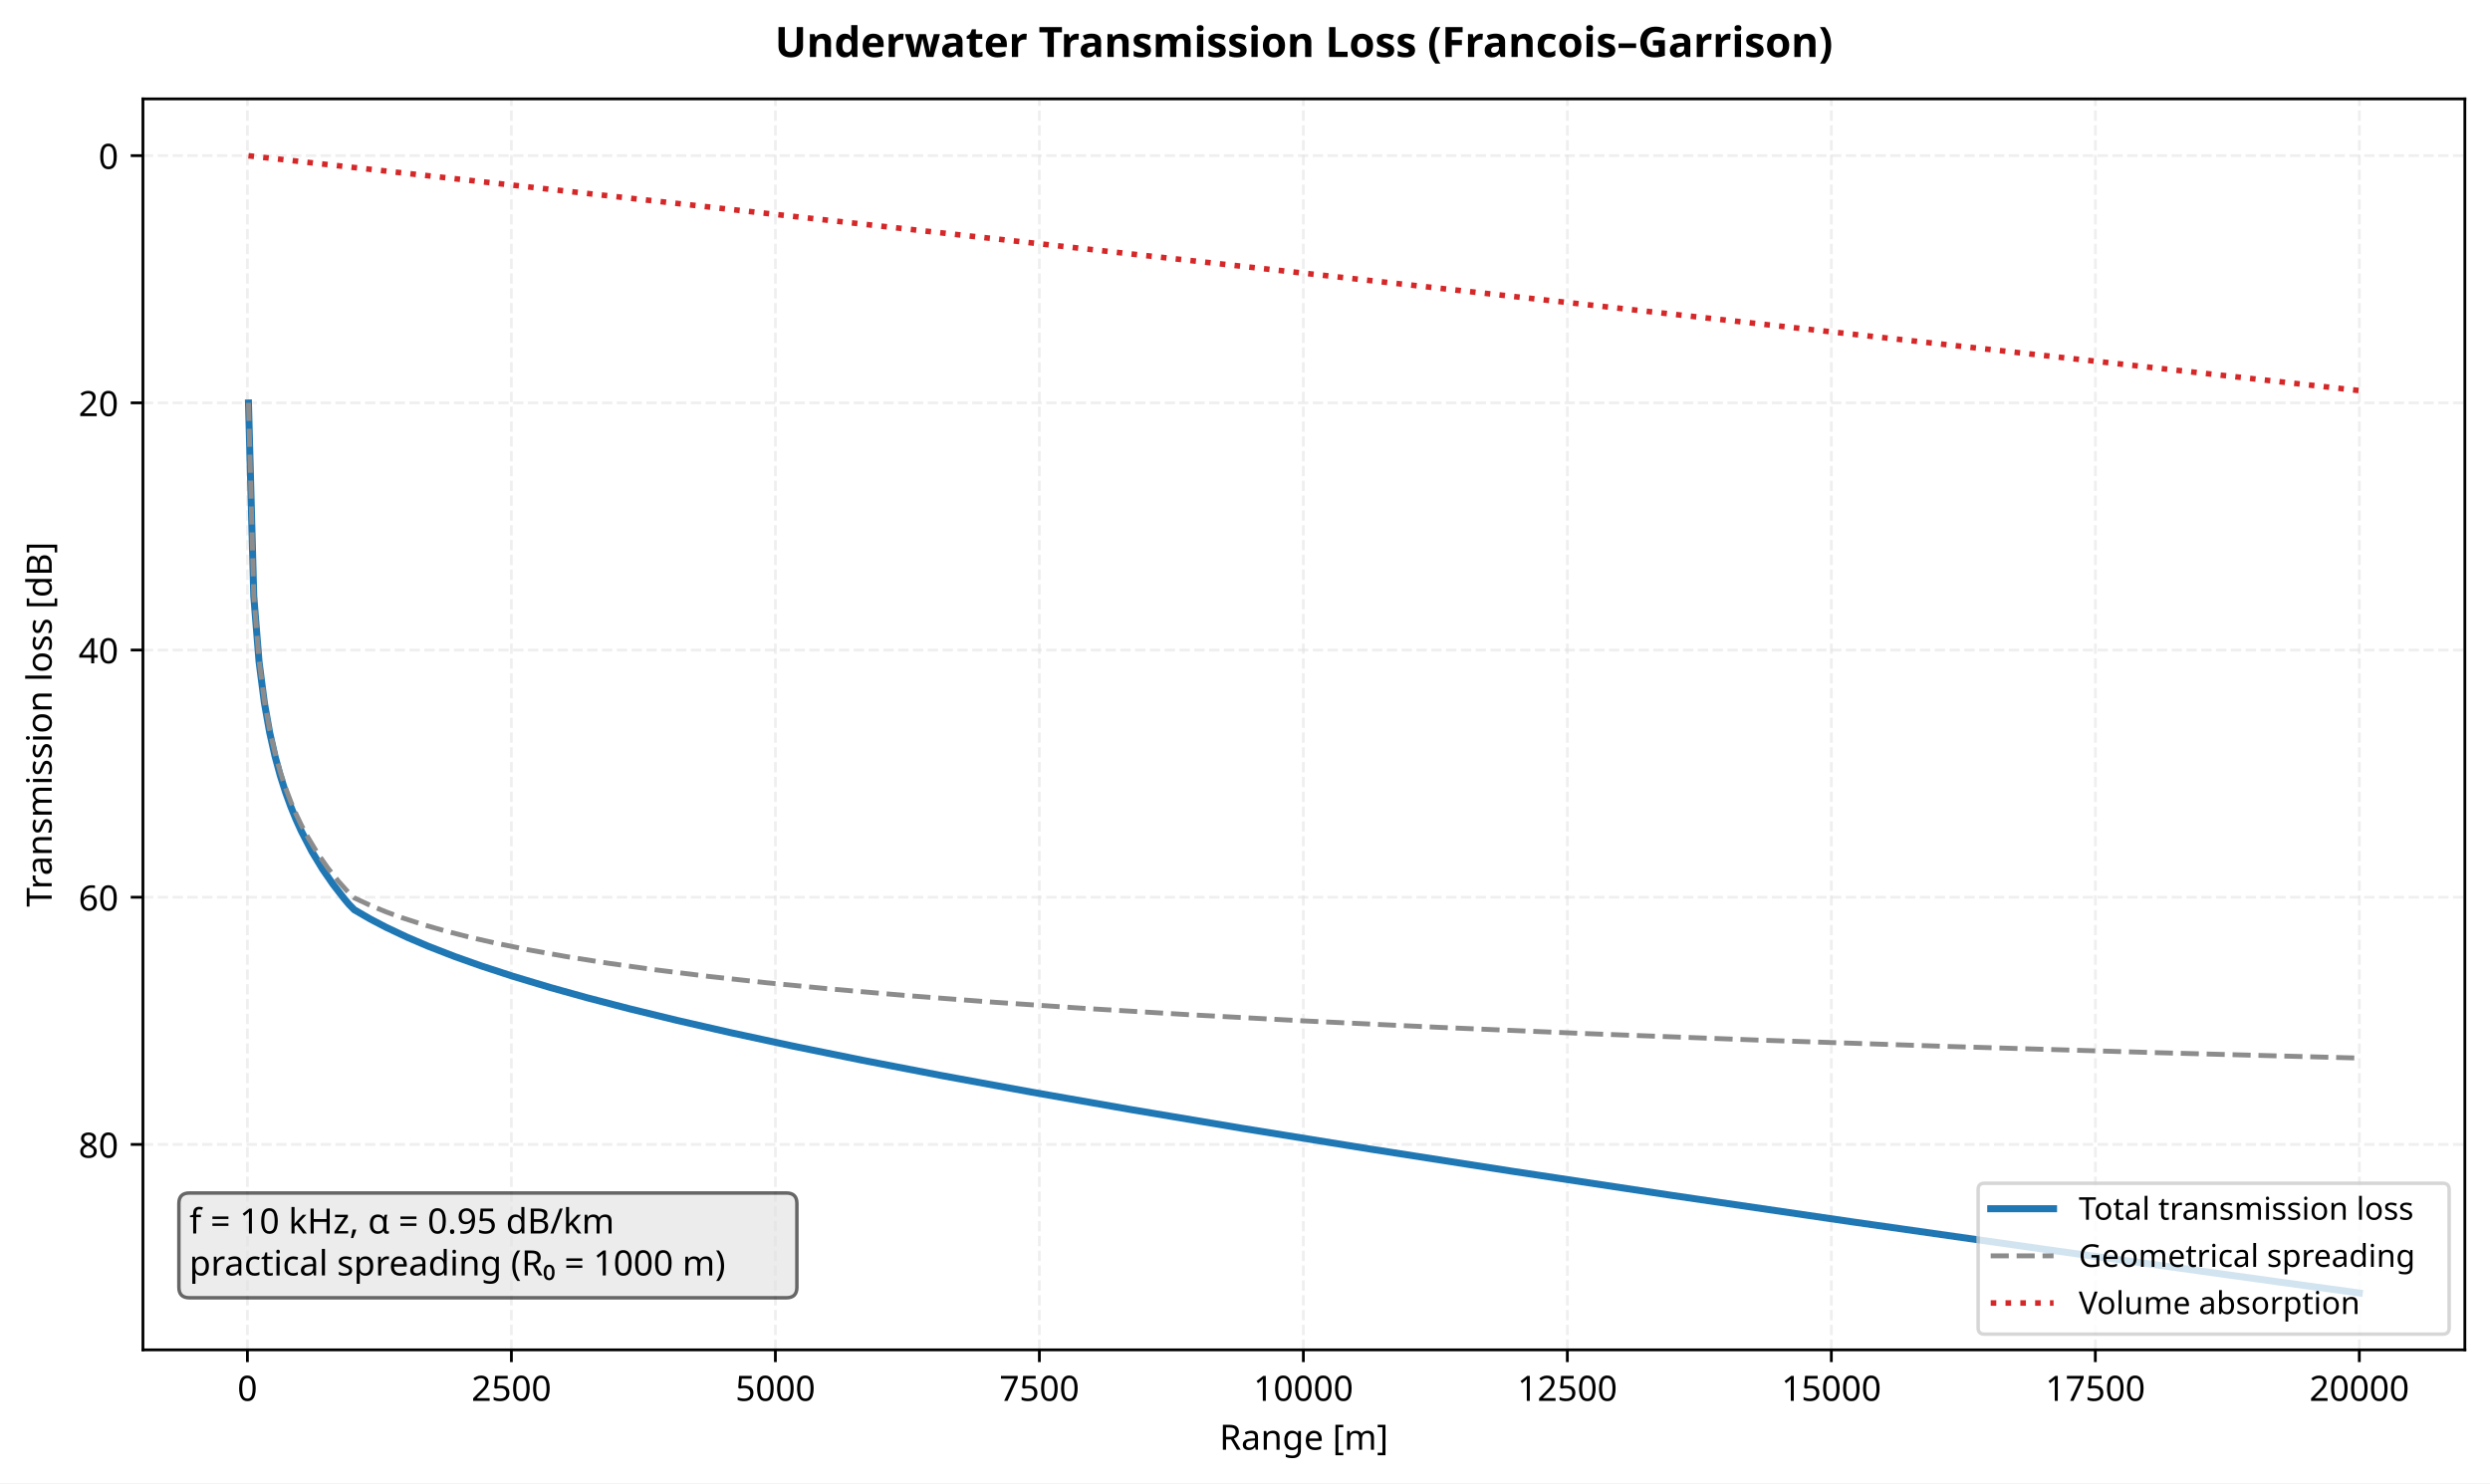
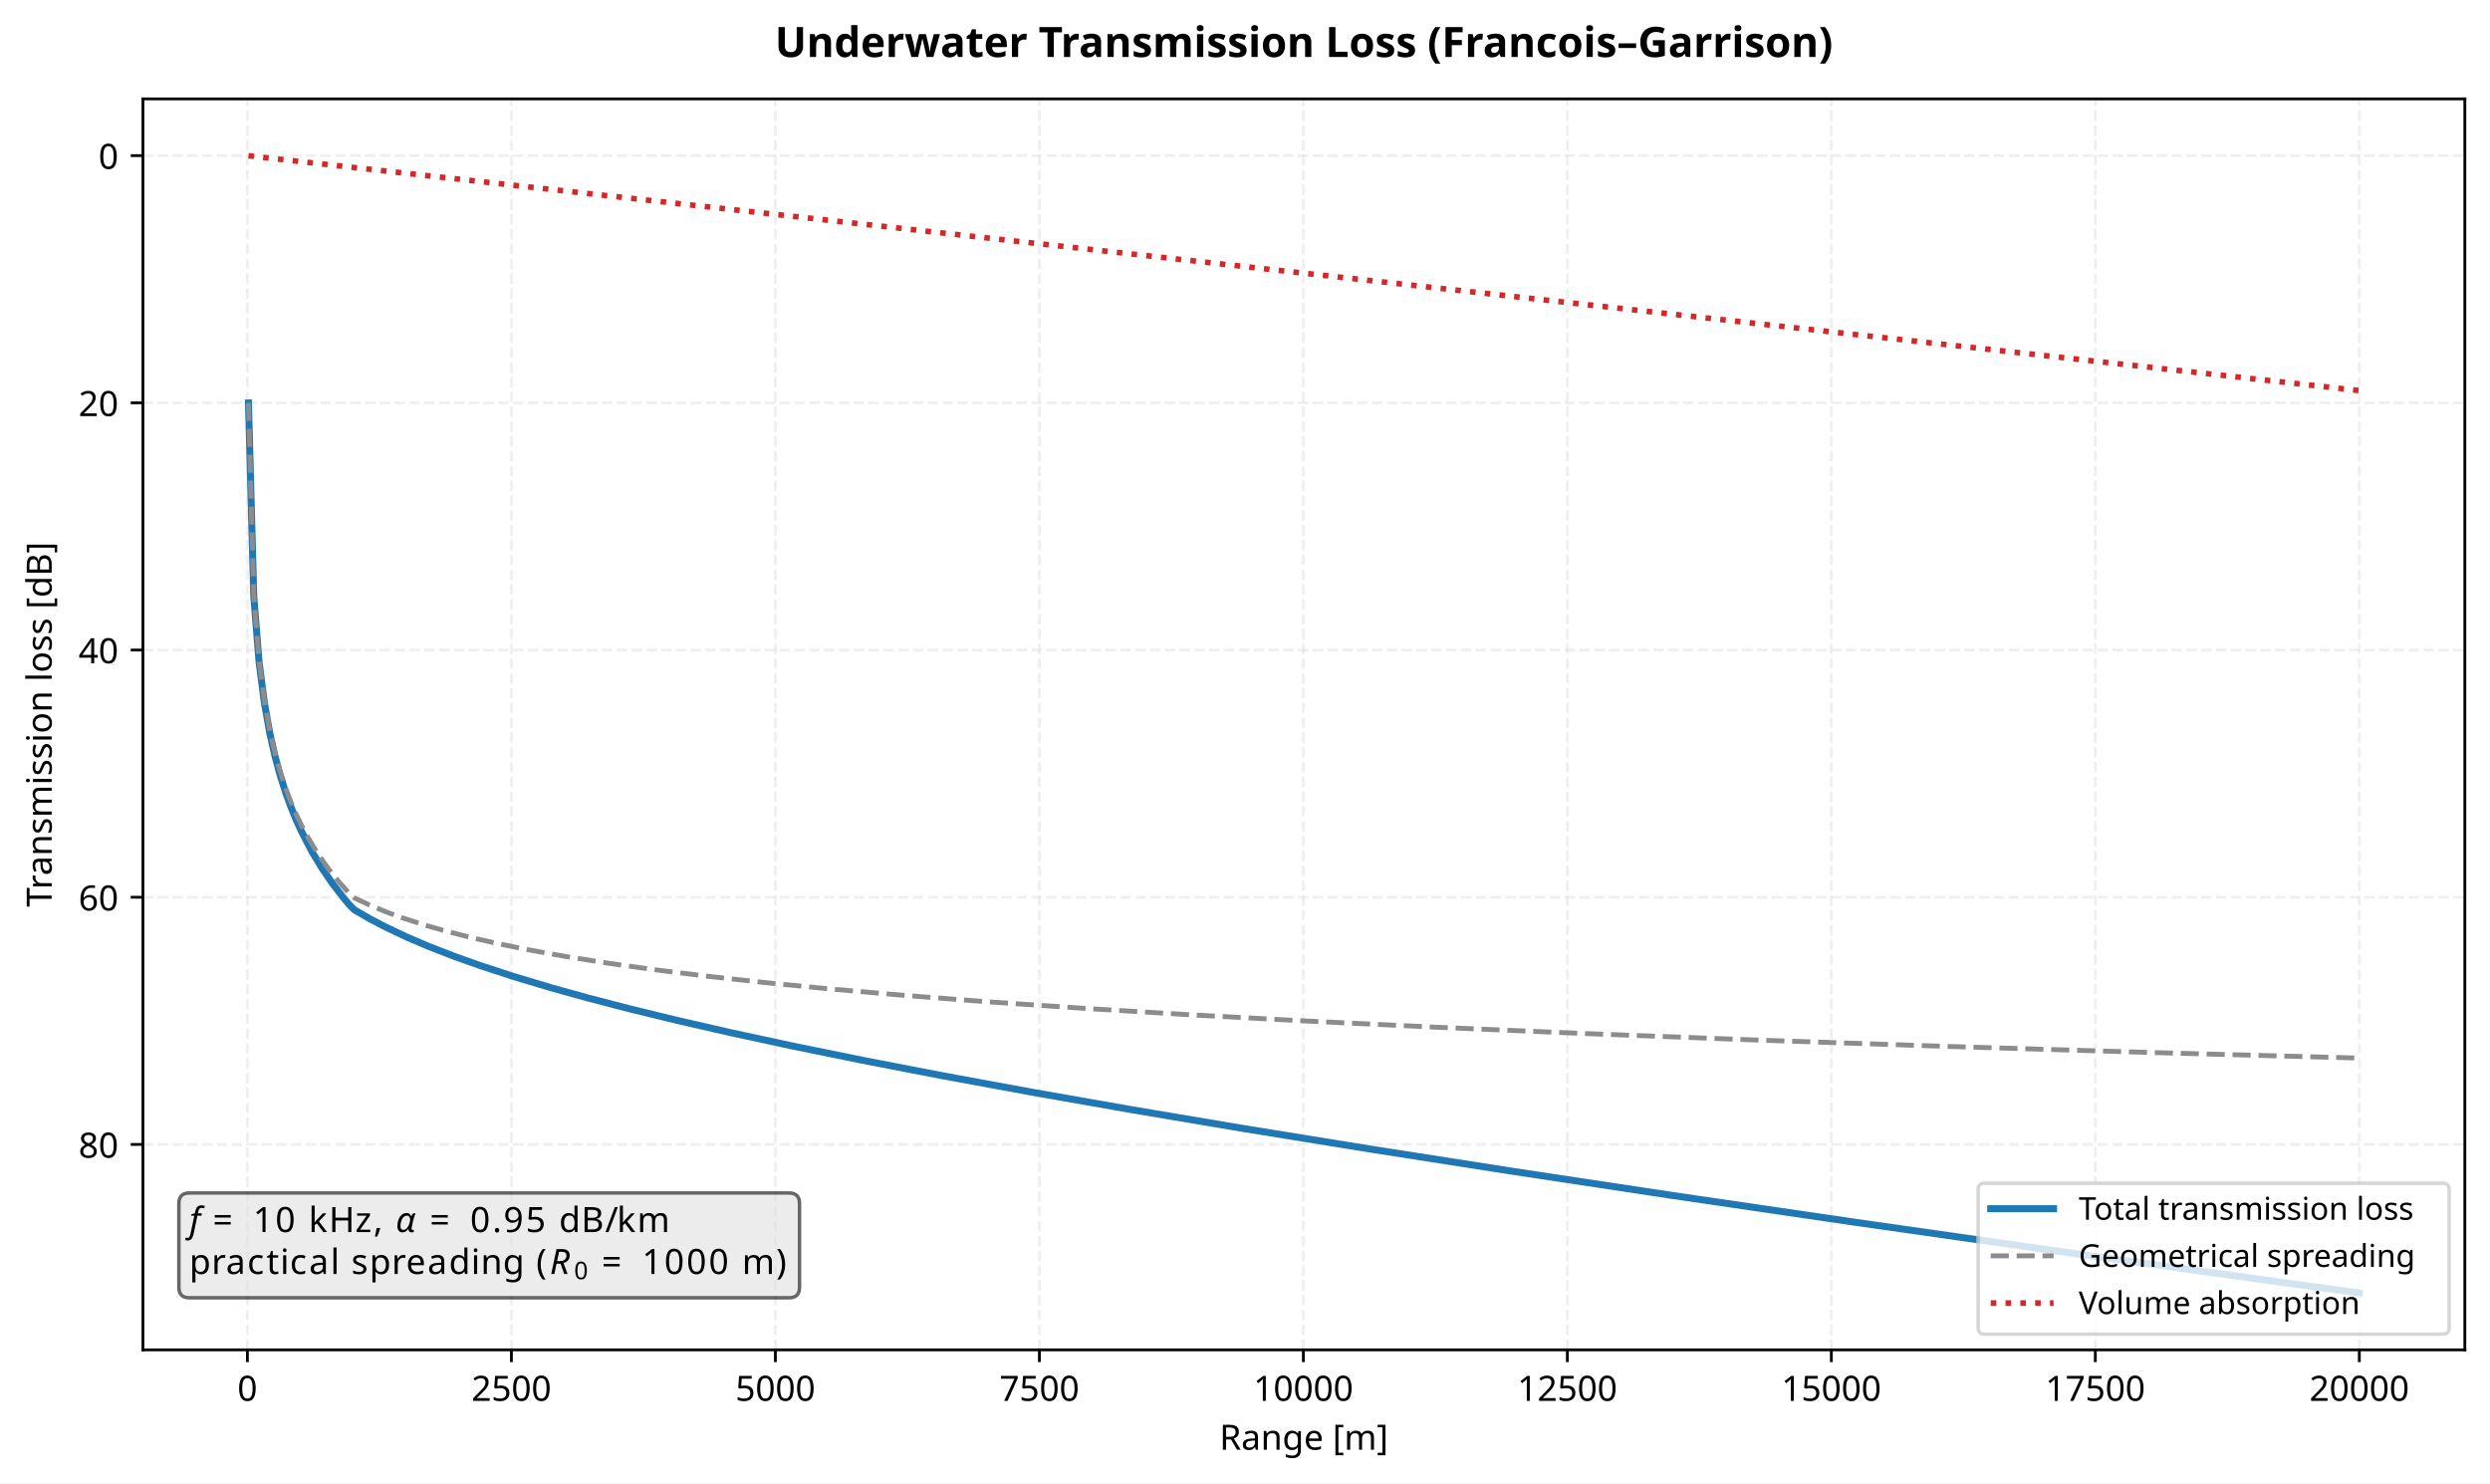
<svg xmlns="http://www.w3.org/2000/svg" xmlns:xlink="http://www.w3.org/1999/xlink" width="712.963pt" height="424.717pt" viewBox="0 0 712.963 424.717" version="1.1">
  <defs>
    <style type="text/css">*{stroke-linejoin: round; stroke-linecap: butt}</style>
  </defs>
  <g id="figure_1">
    <g id="patch_1">
      <path d="M 0 424.717  L 712.963 424.717  L 712.963 0  L 0 0  z " style="fill: #ffffff" />
    </g>
    <g id="axes_1">
      <g id="patch_2">
        <path d="M 40.926 386.516  L 705.763 386.516  L 705.763 28.318  L 40.926 28.318  z " style="fill: #ffffff" />
      </g>
      <g id="matplotlib.axis_1">
        <g id="xtick_1">
          <g id="line2d_1">
            <path d="M 70.843 386.516  L 70.843 28.318  " clip-path="url(#p98f6410962)" style="fill: none; stroke-dasharray: 2.96,1.28; stroke-dashoffset: 0; stroke: #e0e0e0; stroke-opacity: 0.5; stroke-width: 0.8" />
          </g>
          <g id="line2d_2">
            <defs>
              <path id="m3d27035b55" d="M 0 0  L 0 3.5  " style="stroke: #000000; stroke-width: 0.8" />
            </defs>
            <g>
              <use xlink:href="#m3d27035b55" x="70.843" y="386.516" style="stroke: #000000; stroke-width: 0.8" />
            </g>
          </g>
          <g id="text_1">
            <text style="font-size: 10px; font-family: sans-serif; text-anchor: middle" x="70.843" y="401.113" transform="rotate(-0 70.84332 401.1134)">0</text>
          </g>
        </g>
        <g id="xtick_2">
          <g id="line2d_3">
            <path d="M 146.431 386.516  L 146.431 28.318  " clip-path="url(#p98f6410962)" style="fill: none; stroke-dasharray: 2.96,1.28; stroke-dashoffset: 0; stroke: #e0e0e0; stroke-opacity: 0.5; stroke-width: 0.8" />
          </g>
          <g id="line2d_4">
            <g>
              <use xlink:href="#m3d27035b55" x="146.431" y="386.516" style="stroke: #000000; stroke-width: 0.8" />
            </g>
          </g>
          <g id="text_2">
            <text style="font-size: 10px; font-family: sans-serif; text-anchor: middle" x="146.431" y="401.113" transform="rotate(-0 146.4309 401.1134)">2500</text>
          </g>
        </g>
        <g id="xtick_3">
          <g id="line2d_5">
            <path d="M 222.018 386.516  L 222.018 28.318  " clip-path="url(#p98f6410962)" style="fill: none; stroke-dasharray: 2.96,1.28; stroke-dashoffset: 0; stroke: #e0e0e0; stroke-opacity: 0.5; stroke-width: 0.8" />
          </g>
          <g id="line2d_6">
            <g>
              <use xlink:href="#m3d27035b55" x="222.018" y="386.516" style="stroke: #000000; stroke-width: 0.8" />
            </g>
          </g>
          <g id="text_3">
            <text style="font-size: 10px; font-family: sans-serif; text-anchor: middle" x="222.018" y="401.113" transform="rotate(-0 222.0184 401.1134)">5000</text>
          </g>
        </g>
        <g id="xtick_4">
          <g id="line2d_7">
            <path d="M 297.606 386.516  L 297.606 28.318  " clip-path="url(#p98f6410962)" style="fill: none; stroke-dasharray: 2.96,1.28; stroke-dashoffset: 0; stroke: #e0e0e0; stroke-opacity: 0.5; stroke-width: 0.8" />
          </g>
          <g id="line2d_8">
            <g>
              <use xlink:href="#m3d27035b55" x="297.606" y="386.516" style="stroke: #000000; stroke-width: 0.8" />
            </g>
          </g>
          <g id="text_4">
            <text style="font-size: 10px; font-family: sans-serif; text-anchor: middle" x="297.606" y="401.113" transform="rotate(-0 297.6059 401.1134)">7500</text>
          </g>
        </g>
        <g id="xtick_5">
          <g id="line2d_9">
            <path d="M 373.193 386.516  L 373.193 28.318  " clip-path="url(#p98f6410962)" style="fill: none; stroke-dasharray: 2.96,1.28; stroke-dashoffset: 0; stroke: #e0e0e0; stroke-opacity: 0.5; stroke-width: 0.8" />
          </g>
          <g id="line2d_10">
            <g>
              <use xlink:href="#m3d27035b55" x="373.193" y="386.516" style="stroke: #000000; stroke-width: 0.8" />
            </g>
          </g>
          <g id="text_5">
            <text style="font-size: 10px; font-family: sans-serif; text-anchor: middle" x="373.193" y="401.113" transform="rotate(-0 373.1934 401.1134)">10000</text>
          </g>
        </g>
        <g id="xtick_6">
          <g id="line2d_11">
            <path d="M 448.781 386.516  L 448.781 28.318  " clip-path="url(#p98f6410962)" style="fill: none; stroke-dasharray: 2.96,1.28; stroke-dashoffset: 0; stroke: #e0e0e0; stroke-opacity: 0.5; stroke-width: 0.8" />
          </g>
          <g id="line2d_12">
            <g>
              <use xlink:href="#m3d27035b55" x="448.781" y="386.516" style="stroke: #000000; stroke-width: 0.8" />
            </g>
          </g>
          <g id="text_6">
            <text style="font-size: 10px; font-family: sans-serif; text-anchor: middle" x="448.781" y="401.113" transform="rotate(-0 448.781 401.1134)">12500</text>
          </g>
        </g>
        <g id="xtick_7">
          <g id="line2d_13">
            <path d="M 524.368 386.516  L 524.368 28.318  " clip-path="url(#p98f6410962)" style="fill: none; stroke-dasharray: 2.96,1.28; stroke-dashoffset: 0; stroke: #e0e0e0; stroke-opacity: 0.5; stroke-width: 0.8" />
          </g>
          <g id="line2d_14">
            <g>
              <use xlink:href="#m3d27035b55" x="524.368" y="386.516" style="stroke: #000000; stroke-width: 0.8" />
            </g>
          </g>
          <g id="text_7">
            <text style="font-size: 10px; font-family: sans-serif; text-anchor: middle" x="524.368" y="401.113" transform="rotate(-0 524.3685 401.1134)">15000</text>
          </g>
        </g>
        <g id="xtick_8">
          <g id="line2d_15">
            <path d="M 599.956 386.516  L 599.956 28.318  " clip-path="url(#p98f6410962)" style="fill: none; stroke-dasharray: 2.96,1.28; stroke-dashoffset: 0; stroke: #e0e0e0; stroke-opacity: 0.5; stroke-width: 0.8" />
          </g>
          <g id="line2d_16">
            <g>
              <use xlink:href="#m3d27035b55" x="599.956" y="386.516" style="stroke: #000000; stroke-width: 0.8" />
            </g>
          </g>
          <g id="text_8">
            <text style="font-size: 10px; font-family: sans-serif; text-anchor: middle" x="599.956" y="401.113" transform="rotate(-0 599.956 401.1134)">17500</text>
          </g>
        </g>
        <g id="xtick_9">
          <g id="line2d_17">
            <path d="M 675.544 386.516  L 675.544 28.318  " clip-path="url(#p98f6410962)" style="fill: none; stroke-dasharray: 2.96,1.28; stroke-dashoffset: 0; stroke: #e0e0e0; stroke-opacity: 0.5; stroke-width: 0.8" />
          </g>
          <g id="line2d_18">
            <g>
              <use xlink:href="#m3d27035b55" x="675.544" y="386.516" style="stroke: #000000; stroke-width: 0.8" />
            </g>
          </g>
          <g id="text_9">
            <text style="font-size: 10px; font-family: sans-serif; text-anchor: middle" x="675.544" y="401.113" transform="rotate(-0 675.5435 401.1134)">20000</text>
          </g>
        </g>
        <g id="text_10">
          <text style="font-size: 10px; font-family: sans-serif; text-anchor: middle" x="373.345" y="415.114" transform="rotate(-0 373.3446 415.1142)">Range [m]</text>
        </g>
      </g>
      <g id="matplotlib.axis_2">
        <g id="ytick_1">
          <g id="line2d_19">
            <path d="M 40.926 44.566  L 705.763 44.566  " clip-path="url(#p98f6410962)" style="fill: none; stroke-dasharray: 2.96,1.28; stroke-dashoffset: 0; stroke: #e0e0e0; stroke-opacity: 0.5; stroke-width: 0.8" />
          </g>
          <g id="line2d_20">
            <defs>
              <path id="mef640d9f3a" d="M 0 0  L -3.5 0  " style="stroke: #000000; stroke-width: 0.8" />
            </defs>
            <g>
              <use xlink:href="#mef640d9f3a" x="40.926" y="44.566" style="stroke: #000000; stroke-width: 0.8" />
            </g>
          </g>
          <g id="text_11">
            <text style="font-size: 10px; font-family: sans-serif; text-anchor: end" x="33.926" y="48.365" transform="rotate(-0 33.92578 48.36503)">0</text>
          </g>
        </g>
        <g id="ytick_2">
          <g id="line2d_21">
            <path d="M 40.926 115.35  L 705.763 115.35  " clip-path="url(#p98f6410962)" style="fill: none; stroke-dasharray: 2.96,1.28; stroke-dashoffset: 0; stroke: #e0e0e0; stroke-opacity: 0.5; stroke-width: 0.8" />
          </g>
          <g id="line2d_22">
            <g>
              <use xlink:href="#mef640d9f3a" x="40.926" y="115.35" style="stroke: #000000; stroke-width: 0.8" />
            </g>
          </g>
          <g id="text_12">
            <text style="font-size: 10px; font-family: sans-serif; text-anchor: end" x="33.926" y="119.149" transform="rotate(-0 33.92578 119.1493)">20</text>
          </g>
        </g>
        <g id="ytick_3">
          <g id="line2d_23">
            <path d="M 40.926 186.135  L 705.763 186.135  " clip-path="url(#p98f6410962)" style="fill: none; stroke-dasharray: 2.96,1.28; stroke-dashoffset: 0; stroke: #e0e0e0; stroke-opacity: 0.5; stroke-width: 0.8" />
          </g>
          <g id="line2d_24">
            <g>
              <use xlink:href="#mef640d9f3a" x="40.926" y="186.135" style="stroke: #000000; stroke-width: 0.8" />
            </g>
          </g>
          <g id="text_13">
            <text style="font-size: 10px; font-family: sans-serif; text-anchor: end" x="33.926" y="189.933" transform="rotate(-0 33.92578 189.9335)">40</text>
          </g>
        </g>
        <g id="ytick_4">
          <g id="line2d_25">
            <path d="M 40.926 256.919  L 705.763 256.919  " clip-path="url(#p98f6410962)" style="fill: none; stroke-dasharray: 2.96,1.28; stroke-dashoffset: 0; stroke: #e0e0e0; stroke-opacity: 0.5; stroke-width: 0.8" />
          </g>
          <g id="line2d_26">
            <g>
              <use xlink:href="#mef640d9f3a" x="40.926" y="256.919" style="stroke: #000000; stroke-width: 0.8" />
            </g>
          </g>
          <g id="text_14">
            <text style="font-size: 10px; font-family: sans-serif; text-anchor: end" x="33.926" y="260.718" transform="rotate(-0 33.92578 260.7177)">60</text>
          </g>
        </g>
        <g id="ytick_5">
          <g id="line2d_27">
            <path d="M 40.926 327.703  L 705.763 327.703  " clip-path="url(#p98f6410962)" style="fill: none; stroke-dasharray: 2.96,1.28; stroke-dashoffset: 0; stroke: #e0e0e0; stroke-opacity: 0.5; stroke-width: 0.8" />
          </g>
          <g id="line2d_28">
            <g>
              <use xlink:href="#mef640d9f3a" x="40.926" y="327.703" style="stroke: #000000; stroke-width: 0.8" />
            </g>
          </g>
          <g id="text_15">
            <text style="font-size: 10px; font-family: sans-serif; text-anchor: end" x="33.926" y="331.502" transform="rotate(-0 33.92578 331.5019)">80</text>
          </g>
        </g>
        <g id="text_16">
          <text style="font-size: 10px; font-family: sans-serif; text-anchor: middle" x="14.798" y="207.417" transform="rotate(-90 14.79844 207.417)">Transmission loss [dB]</text>
        </g>
      </g>
      <g id="line2d_29">
        <path d="M 71.146 115.384  L 72.66 170.685  L 74.175 189.491  L 75.69 201.18  L 77.205 209.709  L 78.72 216.444  L 80.234 222.02  L 81.749 226.785  L 83.264 230.952  L 84.779 234.658  L 86.293 237.999  L 89.323 243.84  L 92.353 248.844  L 95.382 253.232  L 98.412 257.147  L 99.927 258.96  L 101.441 260.506  L 105.986 263.14  L 110.53 265.515  L 116.589 268.373  L 122.648 270.959  L 130.222 273.899  L 137.796 276.586  L 146.885 279.554  L 157.488 282.74  L 168.092 285.694  L 180.21 288.847  L 193.843 292.17  L 208.991 295.64  L 227.168 299.562  L 246.86 303.576  L 269.582 307.97  L 295.333 312.707  L 324.114 317.763  L 355.925 323.12  L 392.279 329.01  L 433.178 335.4  L 478.622 342.272  L 530.125 349.829  L 587.686 358.047  L 652.822 367.118  L 675.544 370.234  L 675.544 370.234  " clip-path="url(#p98f6410962)" style="fill: none; stroke: #1f77b4; stroke-width: 2; stroke-linecap: square" />
      </g>
      <g id="line2d_30">
        <path d="M 71.146 115.35  L 72.66 170.483  L 74.175 189.121  L 75.69 200.641  L 77.205 209.001  L 78.72 215.567  L 80.234 220.975  L 81.749 225.572  L 83.264 229.57  L 84.779 233.108  L 86.293 236.28  L 87.808 239.155  L 90.838 244.206  L 93.867 248.543  L 96.897 252.343  L 99.927 255.725  L 101.441 257.102  L 105.986 259.231  L 110.53 261.1  L 115.074 262.766  L 121.133 264.74  L 127.193 266.488  L 134.767 268.427  L 142.34 270.148  L 151.429 271.987  L 162.033 273.887  L 174.151 275.805  L 187.784 277.71  L 202.932 279.582  L 219.594 281.408  L 237.772 283.181  L 258.979 285.019  L 283.215 286.881  L 310.481 288.738  L 340.777 290.568  L 374.102 292.357  L 411.972 294.166  L 454.385 295.967  L 502.858 297.796  L 557.391 299.624  L 617.982 301.428  L 675.544 302.965  L 675.544 302.965  " clip-path="url(#p98f6410962)" style="fill: none; stroke-dasharray: 5.18,2.24; stroke-dashoffset: 0; stroke: #8c8c8c; stroke-width: 1.4" />
      </g>
      <g id="line2d_31">
        <path d="M 71.146 44.6  L 675.544 111.835  L 675.544 111.835  " clip-path="url(#p98f6410962)" style="fill: none; stroke-dasharray: 1.6,2.64; stroke-dashoffset: 0; stroke: #d62728; stroke-width: 1.6" />
      </g>
      <g id="patch_3">
        <path d="M 40.926 386.516  L 40.926 28.318  " style="fill: none; stroke: #000000; stroke-width: 0.8; stroke-linejoin: miter; stroke-linecap: square" />
      </g>
      <g id="patch_4">
        <path d="M 705.763 386.516  L 705.763 28.318  " style="fill: none; stroke: #000000; stroke-width: 0.8; stroke-linejoin: miter; stroke-linecap: square" />
      </g>
      <g id="patch_5">
        <path d="M 40.926 386.516  L 705.763 386.516  " style="fill: none; stroke: #000000; stroke-width: 0.8; stroke-linejoin: miter; stroke-linecap: square" />
      </g>
      <g id="patch_6">
        <path d="M 40.926 28.318  L 705.763 28.318  " style="fill: none; stroke: #000000; stroke-width: 0.8; stroke-linejoin: miter; stroke-linecap: square" />
      </g>
      <g id="text_17">
        <g id="patch_7">
-           <path d="M 54.223 371.606  L 225.176 371.606  Q 228.176 371.606 228.176 368.606  L 228.176 344.6  Q 228.176 341.6 225.176 341.6  L 54.223 341.6  Q 51.223 341.6 51.223 344.6  L 51.223 368.606  Q 51.223 371.606 54.223 371.606  z " style="fill: #e0e0e0; opacity: 0.6; stroke: #000000; stroke-linejoin: miter" />
-         </g>
-         <text style="font-size: 10px; font-family: sans-serif" transform="translate(54.22253 353.1998)">f = 10 kHz, α = 0.95 dB/km</text>
-         <text style="font-size: 10px; font-family: sans-serif" transform="translate(54.22253 365.2026)">practical spreading (R₀ = 1000 m)</text>
+           <path d="M 54.223 371.606  L 225.923 371.606  Q 228.923 371.606 228.923 368.606  L 228.923 344.597  Q 228.923 341.597 225.923 341.597  L 54.223 341.597  Q 51.223 341.597 51.223 344.597  L 51.223 368.606  Q 51.223 371.606 54.223 371.606  z " style="fill: #e0e0e0; opacity: 0.6; stroke: #000000; stroke-linejoin: miter" />
+         </g>
+         <g transform="translate(54.22253 353.1983)">
+           <text>
+             <tspan x="0" y="-0.406" style="font-style: oblique; font-size: 10px; font-family: sans-serif">f</tspan>
+             <tspan x="59.077" y="-0.406" style="font-style: oblique; font-size: 10px; font-family: sans-serif">α</tspan>
+             <tspan x="3.521" y="-0.406" style="font-size: 10px; font-family: sans-serif"> </tspan>
+             <tspan x="6.699" y="-0.406" style="font-size: 10px; font-family: sans-serif">=</tspan>
+             <tspan x="15.078" y="-0.406" style="font-size: 10px; font-family: sans-serif"> </tspan>
+             <tspan x="18.257" y="-0.406" style="font-size: 10px; font-family: sans-serif">1</tspan>
+             <tspan x="24.619" y="-0.406" style="font-size: 10px; font-family: sans-serif">0</tspan>
+             <tspan x="30.981" y="-0.406" style="font-size: 10px; font-family: sans-serif"> </tspan>
+             <tspan x="34.16" y="-0.406" style="font-size: 10px; font-family: sans-serif">k</tspan>
+             <tspan x="39.951" y="-0.406" style="font-size: 10px; font-family: sans-serif">H</tspan>
+             <tspan x="47.471" y="-0.406" style="font-size: 10px; font-family: sans-serif">z</tspan>
+             <tspan x="52.72" y="-0.406" style="font-size: 10px; font-family: sans-serif">,</tspan>
+             <tspan x="55.898" y="-0.406" style="font-size: 10px; font-family: sans-serif"> </tspan>
+             <tspan x="65.669" y="-0.406" style="font-size: 10px; font-family: sans-serif"> </tspan>
+             <tspan x="68.848" y="-0.406" style="font-size: 10px; font-family: sans-serif">=</tspan>
+             <tspan x="77.227" y="-0.406" style="font-size: 10px; font-family: sans-serif"> </tspan>
+             <tspan x="80.405" y="-0.406" style="font-size: 10px; font-family: sans-serif">0</tspan>
+             <tspan x="86.768" y="-0.406" style="font-size: 10px; font-family: sans-serif">.</tspan>
+             <tspan x="89.946" y="-0.406" style="font-size: 10px; font-family: sans-serif">9</tspan>
+             <tspan x="96.309" y="-0.406" style="font-size: 10px; font-family: sans-serif">5</tspan>
+             <tspan x="102.671" y="-0.406" style="font-size: 10px; font-family: sans-serif"> </tspan>
+             <tspan x="105.85" y="-0.406" style="font-size: 10px; font-family: sans-serif">d</tspan>
+             <tspan x="112.197" y="-0.406" style="font-size: 10px; font-family: sans-serif">B</tspan>
+             <tspan x="119.058" y="-0.406" style="font-size: 10px; font-family: sans-serif">/</tspan>
+             <tspan x="122.427" y="-0.406" style="font-size: 10px; font-family: sans-serif">k</tspan>
+             <tspan x="128.218" y="-0.406" style="font-size: 10px; font-family: sans-serif">m</tspan>
+           </text>
+         </g>
+         <g transform="translate(54.22253 365.2026)">
+           <text>
+             <tspan x="0" y="-0.406" style="font-size: 10px; font-family: sans-serif">p</tspan>
+             <tspan x="6.348" y="-0.406" style="font-size: 10px; font-family: sans-serif">r</tspan>
+             <tspan x="10.459" y="-0.406" style="font-size: 10px; font-family: sans-serif">a</tspan>
+             <tspan x="16.587" y="-0.406" style="font-size: 10px; font-family: sans-serif">c</tspan>
+             <tspan x="22.085" y="-0.406" style="font-size: 10px; font-family: sans-serif">t</tspan>
+             <tspan x="26.006" y="-0.406" style="font-size: 10px; font-family: sans-serif">i</tspan>
+             <tspan x="28.784" y="-0.406" style="font-size: 10px; font-family: sans-serif">c</tspan>
+             <tspan x="34.282" y="-0.406" style="font-size: 10px; font-family: sans-serif">a</tspan>
+             <tspan x="40.41" y="-0.406" style="font-size: 10px; font-family: sans-serif">l</tspan>
+             <tspan x="43.188" y="-0.406" style="font-size: 10px; font-family: sans-serif"> </tspan>
+             <tspan x="46.367" y="-0.406" style="font-size: 10px; font-family: sans-serif">s</tspan>
+             <tspan x="51.577" y="-0.406" style="font-size: 10px; font-family: sans-serif">p</tspan>
+             <tspan x="57.925" y="-0.406" style="font-size: 10px; font-family: sans-serif">r</tspan>
+             <tspan x="62.036" y="-0.406" style="font-size: 10px; font-family: sans-serif">e</tspan>
+             <tspan x="68.188" y="-0.406" style="font-size: 10px; font-family: sans-serif">a</tspan>
+             <tspan x="74.316" y="-0.406" style="font-size: 10px; font-family: sans-serif">d</tspan>
+             <tspan x="80.664" y="-0.406" style="font-size: 10px; font-family: sans-serif">i</tspan>
+             <tspan x="83.442" y="-0.406" style="font-size: 10px; font-family: sans-serif">n</tspan>
+             <tspan x="89.78" y="-0.406" style="font-size: 10px; font-family: sans-serif">g</tspan>
+             <tspan x="96.128" y="-0.406" style="font-size: 10px; font-family: sans-serif"> </tspan>
+             <tspan x="99.307" y="-0.406" style="font-size: 10px; font-family: sans-serif">(</tspan>
+             <tspan x="114.883" y="-0.406" style="font-size: 10px; font-family: sans-serif"> </tspan>
+             <tspan x="118.062" y="-0.406" style="font-size: 10px; font-family: sans-serif">=</tspan>
+             <tspan x="126.441" y="-0.406" style="font-size: 10px; font-family: sans-serif"> </tspan>
+             <tspan x="129.62" y="-0.406" style="font-size: 10px; font-family: sans-serif">1</tspan>
+             <tspan x="135.982" y="-0.406" style="font-size: 10px; font-family: sans-serif">0</tspan>
+             <tspan x="142.344" y="-0.406" style="font-size: 10px; font-family: sans-serif">0</tspan>
+             <tspan x="148.707" y="-0.406" style="font-size: 10px; font-family: sans-serif">0</tspan>
+             <tspan x="155.069" y="-0.406" style="font-size: 10px; font-family: sans-serif"> </tspan>
+             <tspan x="158.248" y="-0.406" style="font-size: 10px; font-family: sans-serif">m</tspan>
+             <tspan x="167.989" y="-0.406" style="font-size: 10px; font-family: sans-serif">)</tspan>
+             <tspan x="103.208" y="-0.406" style="font-style: oblique; font-size: 10px; font-family: sans-serif">R</tspan>
+             <tspan x="110.156" y="1.094" style="font-size: 7px; font-family: sans-serif">0</tspan>
+           </text>
+         </g>
      </g>
      <g id="text_18">
        <text style="font-weight: 700; font-size: 12px; font-family: sans-serif; text-anchor: middle" x="373.345" y="16.318" transform="rotate(-0 373.3446 16.31812)">Underwater Transmission Loss (Francois–Garrison)</text>
      </g>
      <g id="legend_1">
        <g id="patch_8">
          <path d="M 568.2 382.016  L 699.463 382.016  Q 701.263 382.016 701.263 380.216  L 701.263 340.614  Q 701.263 338.814 699.463 338.814  L 568.2 338.814  Q 566.4 338.814 566.4 340.614  L 566.4 380.216  Q 566.4 382.016 568.2 382.016  z " style="fill: #ffffff; opacity: 0.8; stroke: #cccccc; stroke-linejoin: miter" />
        </g>
        <g id="line2d_32">
          <path d="M 570 346.102  L 579 346.102  L 588 346.102  " style="fill: none; stroke: #1f77b4; stroke-width: 2; stroke-linecap: square" />
        </g>
        <g id="text_19">
          <text style="font-size: 9px; font-family: sans-serif; text-anchor: start" x="595.2" y="349.252" transform="rotate(-0 595.1998 349.2523)">Total transmission loss</text>
        </g>
        <g id="line2d_33">
          <path d="M 570 359.603  L 579 359.603  L 588 359.603  " style="fill: none; stroke-dasharray: 5.18,2.24; stroke-dashoffset: 0; stroke: #8c8c8c; stroke-width: 1.4" />
        </g>
        <g id="text_20">
          <text style="font-size: 9px; font-family: sans-serif; text-anchor: start" x="595.2" y="362.753" transform="rotate(-0 595.1998 362.753)">Geometrical spreading</text>
        </g>
        <g id="line2d_34">
          <path d="M 570 373.104  L 579 373.104  L 588 373.104  " style="fill: none; stroke-dasharray: 1.6,2.64; stroke-dashoffset: 0; stroke: #d62728; stroke-width: 1.6" />
        </g>
        <g id="text_21">
          <text style="font-size: 9px; font-family: sans-serif; text-anchor: start" x="595.2" y="376.254" transform="rotate(-0 595.1998 376.2537)">Volume absorption</text>
        </g>
      </g>
    </g>
  </g>
  <defs>
    <clipPath id="p98f6410962">
      <rect x="40.926" y="28.318" width="664.838" height="358.198" />
    </clipPath>
  </defs>
</svg>
